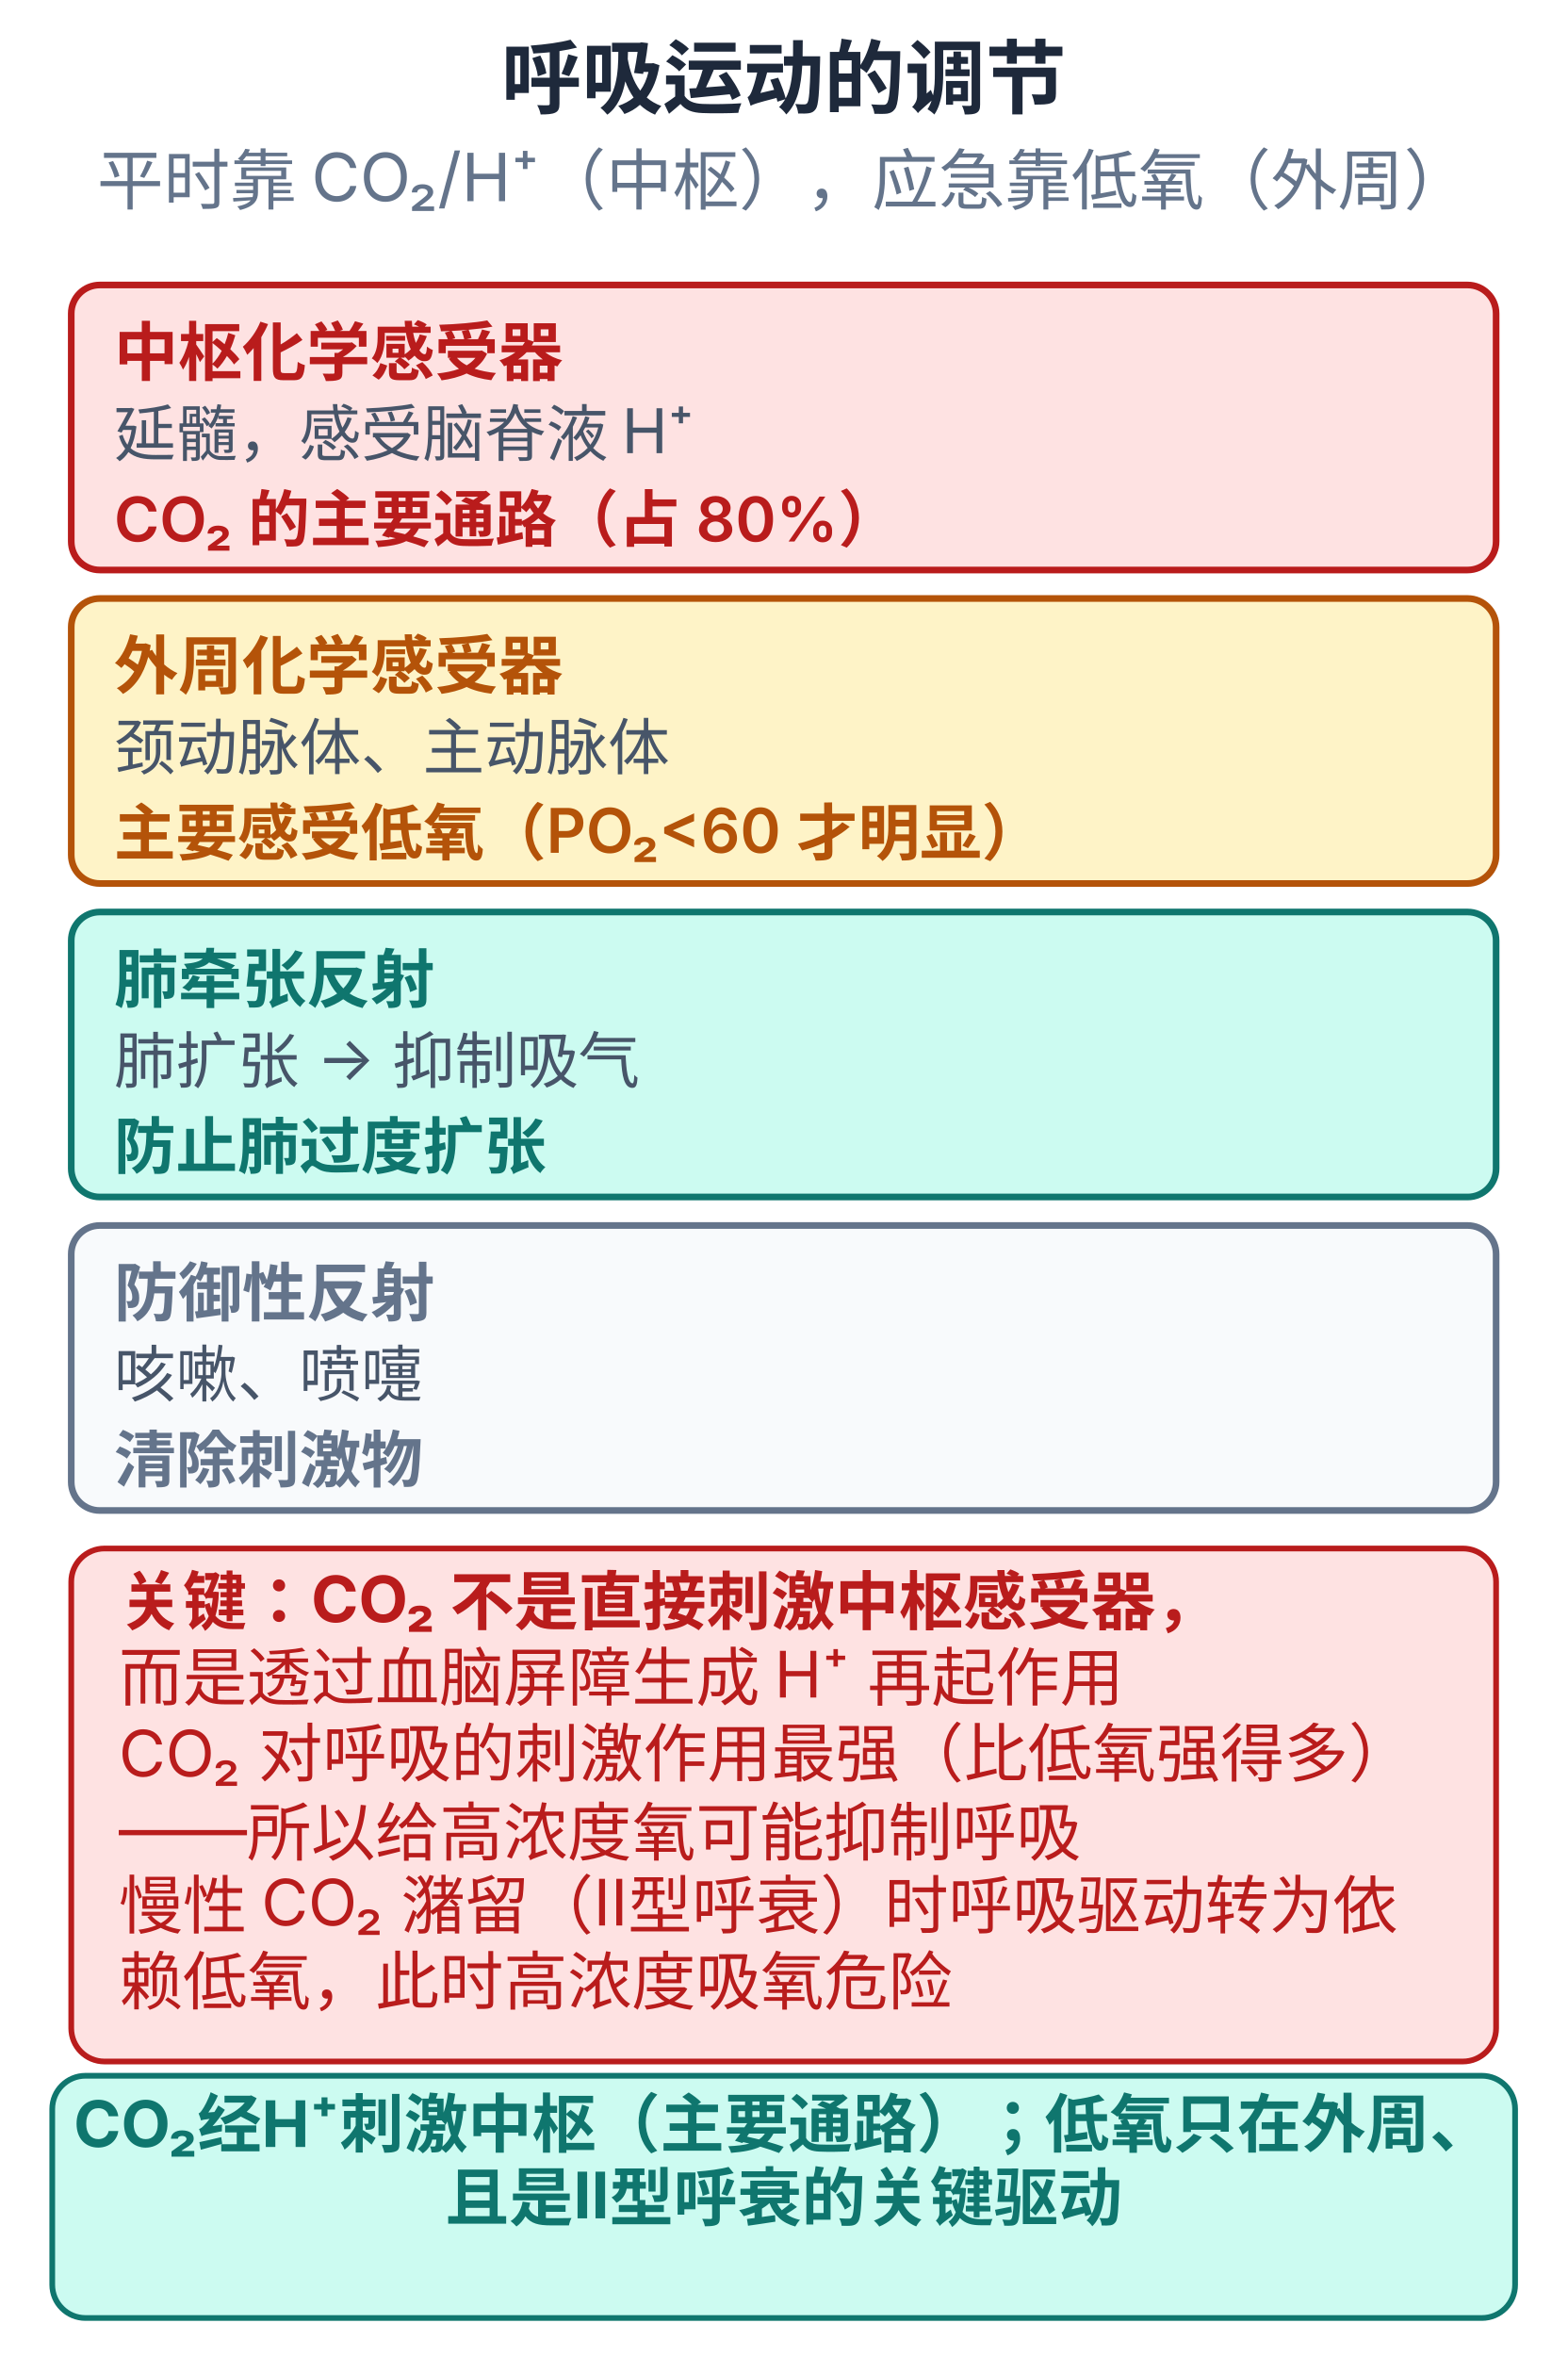
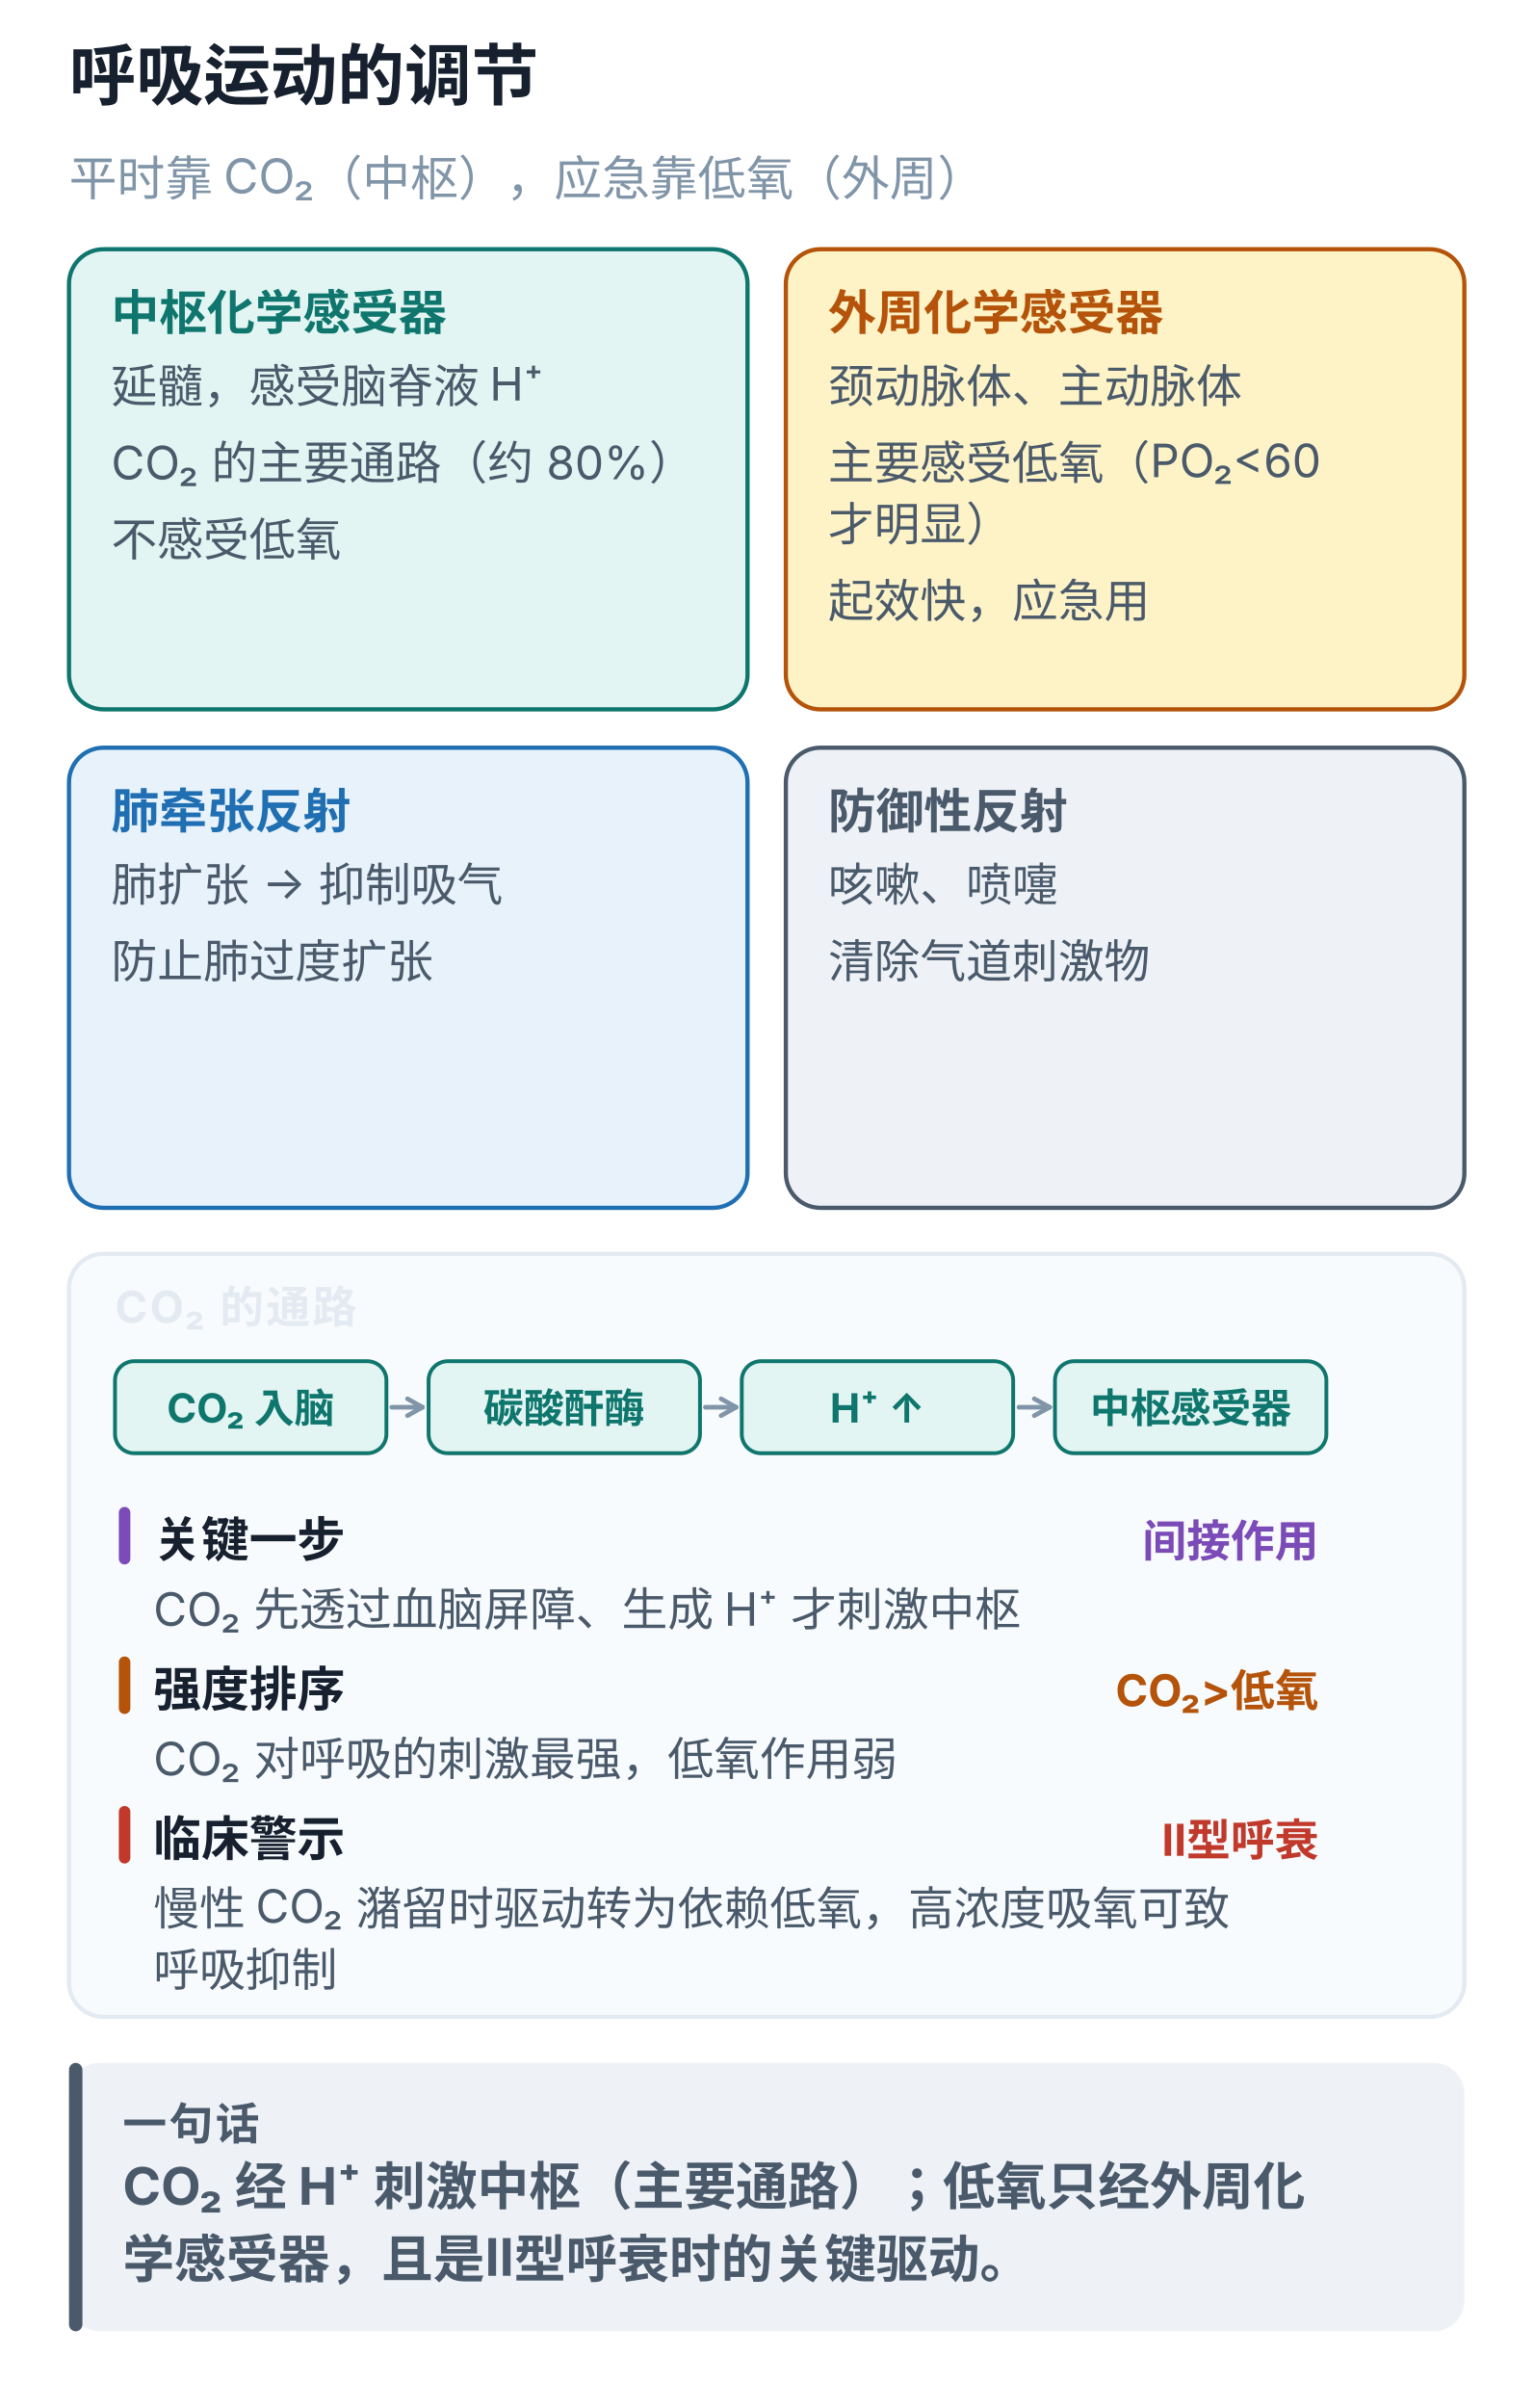
- <svg xmlns="http://www.w3.org/2000/svg" viewBox="0 0 330 496" width="100%" style="max-width:330px;display:block;margin:0 auto;background:#ffffff;border-radius:10px" role="img">
-   <text x="165.0" y="22.6" text-anchor="middle" font-size="17" font-weight="700" fill="#1e293b" font-family="-apple-system,'PingFang SC','Microsoft YaHei',sans-serif">呼吸运动的调节</text>
-   <text x="165.0" y="43.0" text-anchor="middle" font-size="14" font-weight="400" fill="#64748b" font-family="-apple-system,'PingFang SC','Microsoft YaHei',sans-serif">平时靠 CO₂/H⁺（中枢），应急靠低氧（外周）</text>
-   <rect x="15.0" y="60.0" width="300.0" height="60.0" rx="6" fill="#fee2e2" stroke="#b91c1c" stroke-width="1.4" />
-   <text x="24.0" y="79.0" text-anchor="start" font-size="13.5" font-weight="700" fill="#b91c1c" font-family="-apple-system,'PingFang SC','Microsoft YaHei',sans-serif">中枢化学感受器</text>
-   <text x="24.0" y="96.0" text-anchor="start" font-size="13" font-weight="400" fill="#475569" font-family="-apple-system,'PingFang SC','Microsoft YaHei',sans-serif">延髓，感受脑脊液 H⁺</text>
-   <text x="24.0" y="114.0" text-anchor="start" font-size="13" font-weight="600" fill="#b91c1c" font-family="-apple-system,'PingFang SC','Microsoft YaHei',sans-serif">CO₂ 的主要通路（占 80%）</text>
-   <rect x="15.0" y="126.0" width="300.0" height="60.0" rx="6" fill="#fef3c7" stroke="#b45309" stroke-width="1.4" />
-   <text x="24.0" y="145.0" text-anchor="start" font-size="13.5" font-weight="700" fill="#b45309" font-family="-apple-system,'PingFang SC','Microsoft YaHei',sans-serif">外周化学感受器</text>
-   <text x="24.0" y="162.0" text-anchor="start" font-size="13" font-weight="400" fill="#475569" font-family="-apple-system,'PingFang SC','Microsoft YaHei',sans-serif">颈动脉体、主动脉体</text>
-   <text x="24.0" y="180.0" text-anchor="start" font-size="13" font-weight="600" fill="#b45309" font-family="-apple-system,'PingFang SC','Microsoft YaHei',sans-serif">主要感受低氧（PO₂&lt;60 才明显）</text>
-   <rect x="15.0" y="192.0" width="300.0" height="60.0" rx="6" fill="#ccfbf1" stroke="#0f766e" stroke-width="1.4" />
-   <text x="24.0" y="211.0" text-anchor="start" font-size="13.5" font-weight="700" fill="#0f766e" font-family="-apple-system,'PingFang SC','Microsoft YaHei',sans-serif">肺牵张反射</text>
-   <text x="24.0" y="228.0" text-anchor="start" font-size="13" font-weight="400" fill="#475569" font-family="-apple-system,'PingFang SC','Microsoft YaHei',sans-serif">肺扩张 → 抑制吸气</text>
-   <text x="24.0" y="246.0" text-anchor="start" font-size="13" font-weight="600" fill="#0f766e" font-family="-apple-system,'PingFang SC','Microsoft YaHei',sans-serif">防止肺过度扩张</text>
-   <rect x="15.0" y="258.0" width="300.0" height="60.0" rx="6" fill="#f8fafc" stroke="#64748b" stroke-width="1.4" />
-   <text x="24.0" y="277.0" text-anchor="start" font-size="13.5" font-weight="700" fill="#64748b" font-family="-apple-system,'PingFang SC','Microsoft YaHei',sans-serif">防御性反射</text>
-   <text x="24.0" y="294.0" text-anchor="start" font-size="13" font-weight="400" fill="#475569" font-family="-apple-system,'PingFang SC','Microsoft YaHei',sans-serif">咳嗽、喷嚏</text>
-   <text x="24.0" y="312.0" text-anchor="start" font-size="13" font-weight="600" fill="#64748b" font-family="-apple-system,'PingFang SC','Microsoft YaHei',sans-serif">清除刺激物</text>
-   <rect x="15.0" y="326.0" width="300.0" height="108.0" rx="7" fill="#fee2e2" stroke="#b91c1c" stroke-width="1.2" />
-   <text x="25.0" y="342.0" text-anchor="start" font-size="13.5" font-weight="700" fill="#b91c1c" font-family="-apple-system,'PingFang SC','Microsoft YaHei',sans-serif">关键：CO₂ 不是直接刺激中枢感受器，</text>
-   <text x="25.0" y="358.0" text-anchor="start" font-size="13.5" font-weight="400" fill="#b91c1c" font-family="-apple-system,'PingFang SC','Microsoft YaHei',sans-serif">而是透过血脑屏障生成 H⁺ 再起作用</text>
-   <text x="25.0" y="374.0" text-anchor="start" font-size="13.5" font-weight="400" fill="#b91c1c" font-family="-apple-system,'PingFang SC','Microsoft YaHei',sans-serif">CO₂ 对呼吸的刺激作用最强（比低氧强得多）</text>
-   <text x="25.0" y="390.0" text-anchor="start" font-size="13.5" font-weight="400" fill="#b91c1c" font-family="-apple-system,'PingFang SC','Microsoft YaHei',sans-serif">——所以给高浓度氧可能抑制呼吸</text>
-   <text x="25.0" y="406.0" text-anchor="start" font-size="13.5" font-weight="400" fill="#b91c1c" font-family="-apple-system,'PingFang SC','Microsoft YaHei',sans-serif">慢性 CO₂ 潴留（Ⅱ型呼衰）时呼吸驱动转为依</text>
-   <text x="25.0" y="422.0" text-anchor="start" font-size="13.5" font-weight="400" fill="#b91c1c" font-family="-apple-system,'PingFang SC','Microsoft YaHei',sans-serif">赖低氧，此时高浓度吸氧危险</text>
-   <rect x="11.0" y="437.0" width="308.0" height="51.0" rx="7" fill="#ccfbf1" stroke="#0f766e" stroke-width="1.2" />
-   <text x="165.0" y="452.0" text-anchor="middle" font-size="13.5" font-weight="700" fill="#0f766e" font-family="-apple-system,'PingFang SC','Microsoft YaHei',sans-serif">CO₂经H⁺刺激中枢（主要通路）；低氧只在外周、</text>
-   <text x="165.0" y="467.5" text-anchor="middle" font-size="13.5" font-weight="700" fill="#0f766e" font-family="-apple-system,'PingFang SC','Microsoft YaHei',sans-serif">且是Ⅱ型呼衰的关键驱动</text>
+ <svg xmlns="http://www.w3.org/2000/svg" viewBox="0 0 400 628" width="100%" style="max-width:400px;display:block;margin:0 auto;background:#ffffff;border-radius:12px" role="img" aria-label="呼吸运动的调节">
+   <text x="18.0" y="26.0" font-size="17.5" font-weight="700" fill="#16202e" font-family="-apple-system,BlinkMacSystemFont,'PingFang SC','Microsoft YaHei',sans-serif">呼吸运动的调节</text>
+   <text x="18.0" y="51.0" font-size="12.5" font-weight="400" fill="#8095a8" font-family="-apple-system,BlinkMacSystemFont,'PingFang SC','Microsoft YaHei',sans-serif">平时靠 CO₂（中枢），应急靠低氧（外周）</text>
+   <rect x="18.0" y="65.0" width="177.0" height="120.0" rx="9" fill="#e2f5f2" stroke="#0f766e" stroke-width="1.1" />
+   <text x="29.0" y="86.0" font-size="12.5" font-weight="700" fill="#0f766e" font-family="-apple-system,BlinkMacSystemFont,'PingFang SC','Microsoft YaHei',sans-serif">中枢化学感受器</text>
+   <text x="29.0" y="105.0" font-size="12" font-weight="400" fill="#4a5a6b" font-family="-apple-system,BlinkMacSystemFont,'PingFang SC','Microsoft YaHei',sans-serif">延髓，感受脑脊液 H⁺</text>
+   <text x="29.0" y="125.0" font-size="12" font-weight="400" fill="#4a5a6b" font-family="-apple-system,BlinkMacSystemFont,'PingFang SC','Microsoft YaHei',sans-serif">CO₂ 的主要通路（约 80%）</text>
+   <text x="29.0" y="145.0" font-size="12" font-weight="400" fill="#4a5a6b" font-family="-apple-system,BlinkMacSystemFont,'PingFang SC','Microsoft YaHei',sans-serif">不感受低氧</text>
+   <rect x="205.0" y="65.0" width="177.0" height="120.0" rx="9" fill="#fef3c7" stroke="#b45309" stroke-width="1.1" />
+   <text x="216.0" y="86.0" font-size="12.5" font-weight="700" fill="#b45309" font-family="-apple-system,BlinkMacSystemFont,'PingFang SC','Microsoft YaHei',sans-serif">外周化学感受器</text>
+   <text x="216.0" y="105.0" font-size="12" font-weight="400" fill="#4a5a6b" font-family="-apple-system,BlinkMacSystemFont,'PingFang SC','Microsoft YaHei',sans-serif">颈动脉体、主动脉体</text>
+   <text x="216.0" y="125.0" font-size="12" font-weight="400" fill="#4a5a6b" font-family="-apple-system,BlinkMacSystemFont,'PingFang SC','Microsoft YaHei',sans-serif">主要感受低氧（PO₂&lt;60</text>
+   <text x="216.0" y="141.0" font-size="12" font-weight="400" fill="#4a5a6b" font-family="-apple-system,BlinkMacSystemFont,'PingFang SC','Microsoft YaHei',sans-serif"> 才明显）</text>
+   <text x="216.0" y="161.0" font-size="12" font-weight="400" fill="#4a5a6b" font-family="-apple-system,BlinkMacSystemFont,'PingFang SC','Microsoft YaHei',sans-serif">起效快，应急用</text>
+   <rect x="18.0" y="195.0" width="177.0" height="120.0" rx="9" fill="#e8f2fb" stroke="#1f6fb2" stroke-width="1.1" />
+   <text x="29.0" y="216.0" font-size="12.5" font-weight="700" fill="#1f6fb2" font-family="-apple-system,BlinkMacSystemFont,'PingFang SC','Microsoft YaHei',sans-serif">肺牵张反射</text>
+   <text x="29.0" y="235.0" font-size="12" font-weight="400" fill="#4a5a6b" font-family="-apple-system,BlinkMacSystemFont,'PingFang SC','Microsoft YaHei',sans-serif">肺扩张 → 抑制吸气</text>
+   <text x="29.0" y="255.0" font-size="12" font-weight="400" fill="#4a5a6b" font-family="-apple-system,BlinkMacSystemFont,'PingFang SC','Microsoft YaHei',sans-serif">防止肺过度扩张</text>
+   <rect x="205.0" y="195.0" width="177.0" height="120.0" rx="9" fill="#eef2f7" stroke="#4a5a6b" stroke-width="1.1" />
+   <text x="216.0" y="216.0" font-size="12.5" font-weight="700" fill="#4a5a6b" font-family="-apple-system,BlinkMacSystemFont,'PingFang SC','Microsoft YaHei',sans-serif">防御性反射</text>
+   <text x="216.0" y="235.0" font-size="12" font-weight="400" fill="#4a5a6b" font-family="-apple-system,BlinkMacSystemFont,'PingFang SC','Microsoft YaHei',sans-serif">咳嗽、喷嚏</text>
+   <text x="216.0" y="255.0" font-size="12" font-weight="400" fill="#4a5a6b" font-family="-apple-system,BlinkMacSystemFont,'PingFang SC','Microsoft YaHei',sans-serif">清除气道刺激物</text>
+   <rect x="18.0" y="327.0" width="364.0" height="199.0" rx="9" fill="#f8fbfd" stroke="#e3eaf2" stroke-width="1.1" />
+   <text x="30.0" y="345.0" font-size="11.5" font-weight="700" fill="#e3eaf2" letter-spacing="0.6" font-family="-apple-system,BlinkMacSystemFont,'PingFang SC','Microsoft YaHei',sans-serif">CO₂ 的通路</text>
+   <rect x="30.0" y="355.0" width="70.8" height="24.0" rx="5" fill="#e2f5f2" stroke="#0f766e" stroke-width="1" />
+   <text x="65.4" y="371.0" text-anchor="middle" font-size="10.5" font-weight="700" fill="#0f766e" font-family="-apple-system,BlinkMacSystemFont,'PingFang SC','Microsoft YaHei',sans-serif">CO₂ 入脑</text>
+   <line x1="102.2" y1="367.0" x2="110.2" y2="367.0" stroke="#8095a8" stroke-width="1.2" stroke-linecap="round" />
+   <line x1="110.2" y1="367.0" x2="106.3" y2="369.2" stroke="#8095a8" stroke-width="1.2" stroke-linecap="round" />
+   <line x1="110.2" y1="367.0" x2="106.3" y2="364.8" stroke="#8095a8" stroke-width="1.2" stroke-linecap="round" />
+   <rect x="111.8" y="355.0" width="70.8" height="24.0" rx="5" fill="#e2f5f2" stroke="#0f766e" stroke-width="1" />
+   <text x="147.1" y="371.0" text-anchor="middle" font-size="10.5" font-weight="700" fill="#0f766e" font-family="-apple-system,BlinkMacSystemFont,'PingFang SC','Microsoft YaHei',sans-serif">碳酸酐酶</text>
+   <line x1="184.0" y1="367.0" x2="192.0" y2="367.0" stroke="#8095a8" stroke-width="1.2" stroke-linecap="round" />
+   <line x1="192.0" y1="367.0" x2="188.1" y2="369.2" stroke="#8095a8" stroke-width="1.2" stroke-linecap="round" />
+   <line x1="192.0" y1="367.0" x2="188.1" y2="364.8" stroke="#8095a8" stroke-width="1.2" stroke-linecap="round" />
+   <rect x="193.5" y="355.0" width="70.8" height="24.0" rx="5" fill="#e2f5f2" stroke="#0f766e" stroke-width="1" />
+   <text x="228.9" y="371.0" text-anchor="middle" font-size="10.5" font-weight="700" fill="#0f766e" font-family="-apple-system,BlinkMacSystemFont,'PingFang SC','Microsoft YaHei',sans-serif">H⁺ ↑</text>
+   <line x1="265.8" y1="367.0" x2="273.8" y2="367.0" stroke="#8095a8" stroke-width="1.2" stroke-linecap="round" />
+   <line x1="273.8" y1="367.0" x2="269.8" y2="369.2" stroke="#8095a8" stroke-width="1.2" stroke-linecap="round" />
+   <line x1="273.8" y1="367.0" x2="269.8" y2="364.8" stroke="#8095a8" stroke-width="1.2" stroke-linecap="round" />
+   <rect x="275.2" y="355.0" width="70.8" height="24.0" rx="5" fill="#e2f5f2" stroke="#0f766e" stroke-width="1" />
+   <text x="310.6" y="371.0" text-anchor="middle" font-size="10.5" font-weight="700" fill="#0f766e" font-family="-apple-system,BlinkMacSystemFont,'PingFang SC','Microsoft YaHei',sans-serif">中枢感受器</text>
+   <rect x="31.0" y="393.0" width="3.0" height="15.0" rx="1.5" fill="#7b4bb7" />
+   <text x="40.0" y="406.0" font-size="12.5" font-weight="700" fill="#16202e" font-family="-apple-system,BlinkMacSystemFont,'PingFang SC','Microsoft YaHei',sans-serif">关键一步</text>
+   <text x="344.0" y="406.0" text-anchor="end" font-size="11.5" font-weight="700" fill="#7b4bb7" font-family="-apple-system,BlinkMacSystemFont,'PingFang SC','Microsoft YaHei',sans-serif">间接作用</text>
+   <text x="40.0" y="424.0" font-size="12" font-weight="400" fill="#4a5a6b" font-family="-apple-system,BlinkMacSystemFont,'PingFang SC','Microsoft YaHei',sans-serif">CO₂ 先透过血脑屏障、生成 H⁺ 才刺激中枢</text>
+   <rect x="31.0" y="432.0" width="3.0" height="15.0" rx="1.5" fill="#b45309" />
+   <text x="40.0" y="445.0" font-size="12.5" font-weight="700" fill="#16202e" font-family="-apple-system,BlinkMacSystemFont,'PingFang SC','Microsoft YaHei',sans-serif">强度排序</text>
+   <text x="344.0" y="445.0" text-anchor="end" font-size="11.5" font-weight="700" fill="#b45309" font-family="-apple-system,BlinkMacSystemFont,'PingFang SC','Microsoft YaHei',sans-serif">CO₂&gt;低氧</text>
+   <text x="40.0" y="463.0" font-size="12" font-weight="400" fill="#4a5a6b" font-family="-apple-system,BlinkMacSystemFont,'PingFang SC','Microsoft YaHei',sans-serif">CO₂ 对呼吸的刺激最强，低氧作用弱</text>
+   <rect x="31.0" y="471.0" width="3.0" height="15.0" rx="1.5" fill="#c0392b" />
+   <text x="40.0" y="484.0" font-size="12.5" font-weight="700" fill="#16202e" font-family="-apple-system,BlinkMacSystemFont,'PingFang SC','Microsoft YaHei',sans-serif">临床警示</text>
+   <text x="344.0" y="484.0" text-anchor="end" font-size="11.5" font-weight="700" fill="#c0392b" font-family="-apple-system,BlinkMacSystemFont,'PingFang SC','Microsoft YaHei',sans-serif">Ⅱ型呼衰</text>
+   <text x="40.0" y="502.0" font-size="12" font-weight="400" fill="#4a5a6b" font-family="-apple-system,BlinkMacSystemFont,'PingFang SC','Microsoft YaHei',sans-serif">慢性 CO₂ 潴留时驱动转为依赖低氧，高浓度吸氧可致</text>
+   <text x="40.0" y="518.0" font-size="12" font-weight="400" fill="#4a5a6b" font-family="-apple-system,BlinkMacSystemFont,'PingFang SC','Microsoft YaHei',sans-serif">呼吸抑制</text>
+   <rect x="18.0" y="538.0" width="364.0" height="70.0" rx="8" fill="#eef2f7" />
+   <rect x="18.0" y="538.0" width="3.5" height="70.0" rx="1.8" fill="#4a5a6b" />
+   <text x="32.0" y="558.0" font-size="11.5" font-weight="700" fill="#4a5a6b" letter-spacing="0.6" font-family="-apple-system,BlinkMacSystemFont,'PingFang SC','Microsoft YaHei',sans-serif">一句话</text>
+   <text x="32.0" y="575.0" font-size="13.5" font-weight="700" fill="#4a5a6b" font-family="-apple-system,BlinkMacSystemFont,'PingFang SC','Microsoft YaHei',sans-serif">CO₂ 经 H⁺ 刺激中枢（主要通路）；低氧只经外周化</text>
+   <text x="32.0" y="594.0" font-size="13.5" font-weight="700" fill="#4a5a6b" font-family="-apple-system,BlinkMacSystemFont,'PingFang SC','Microsoft YaHei',sans-serif">学感受器，且是Ⅱ型呼衰时的关键驱动。</text>
</svg>
